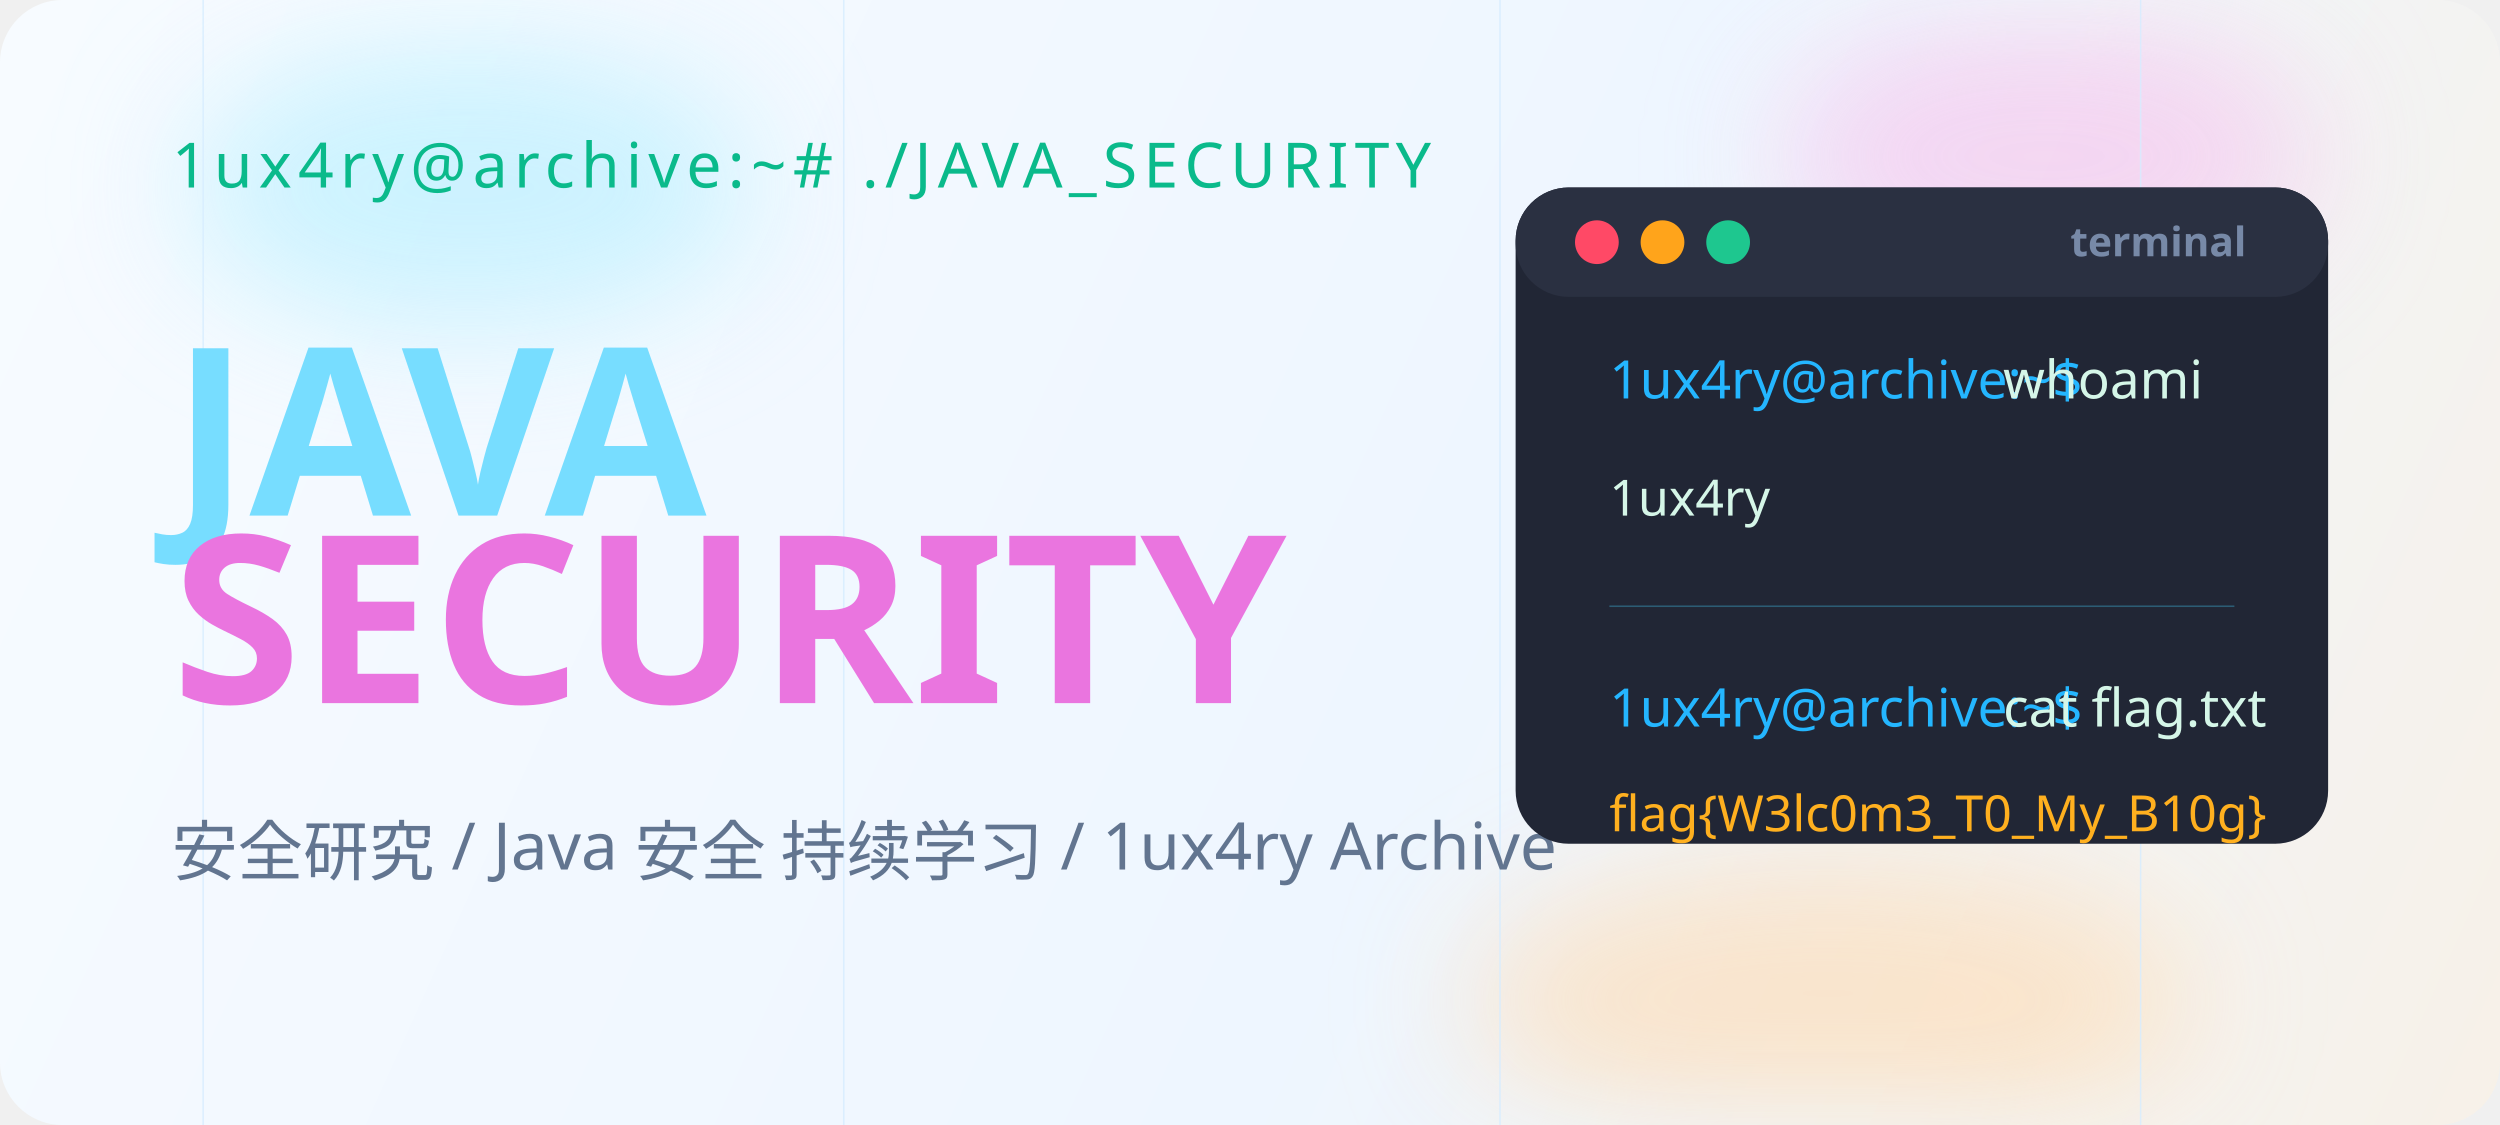
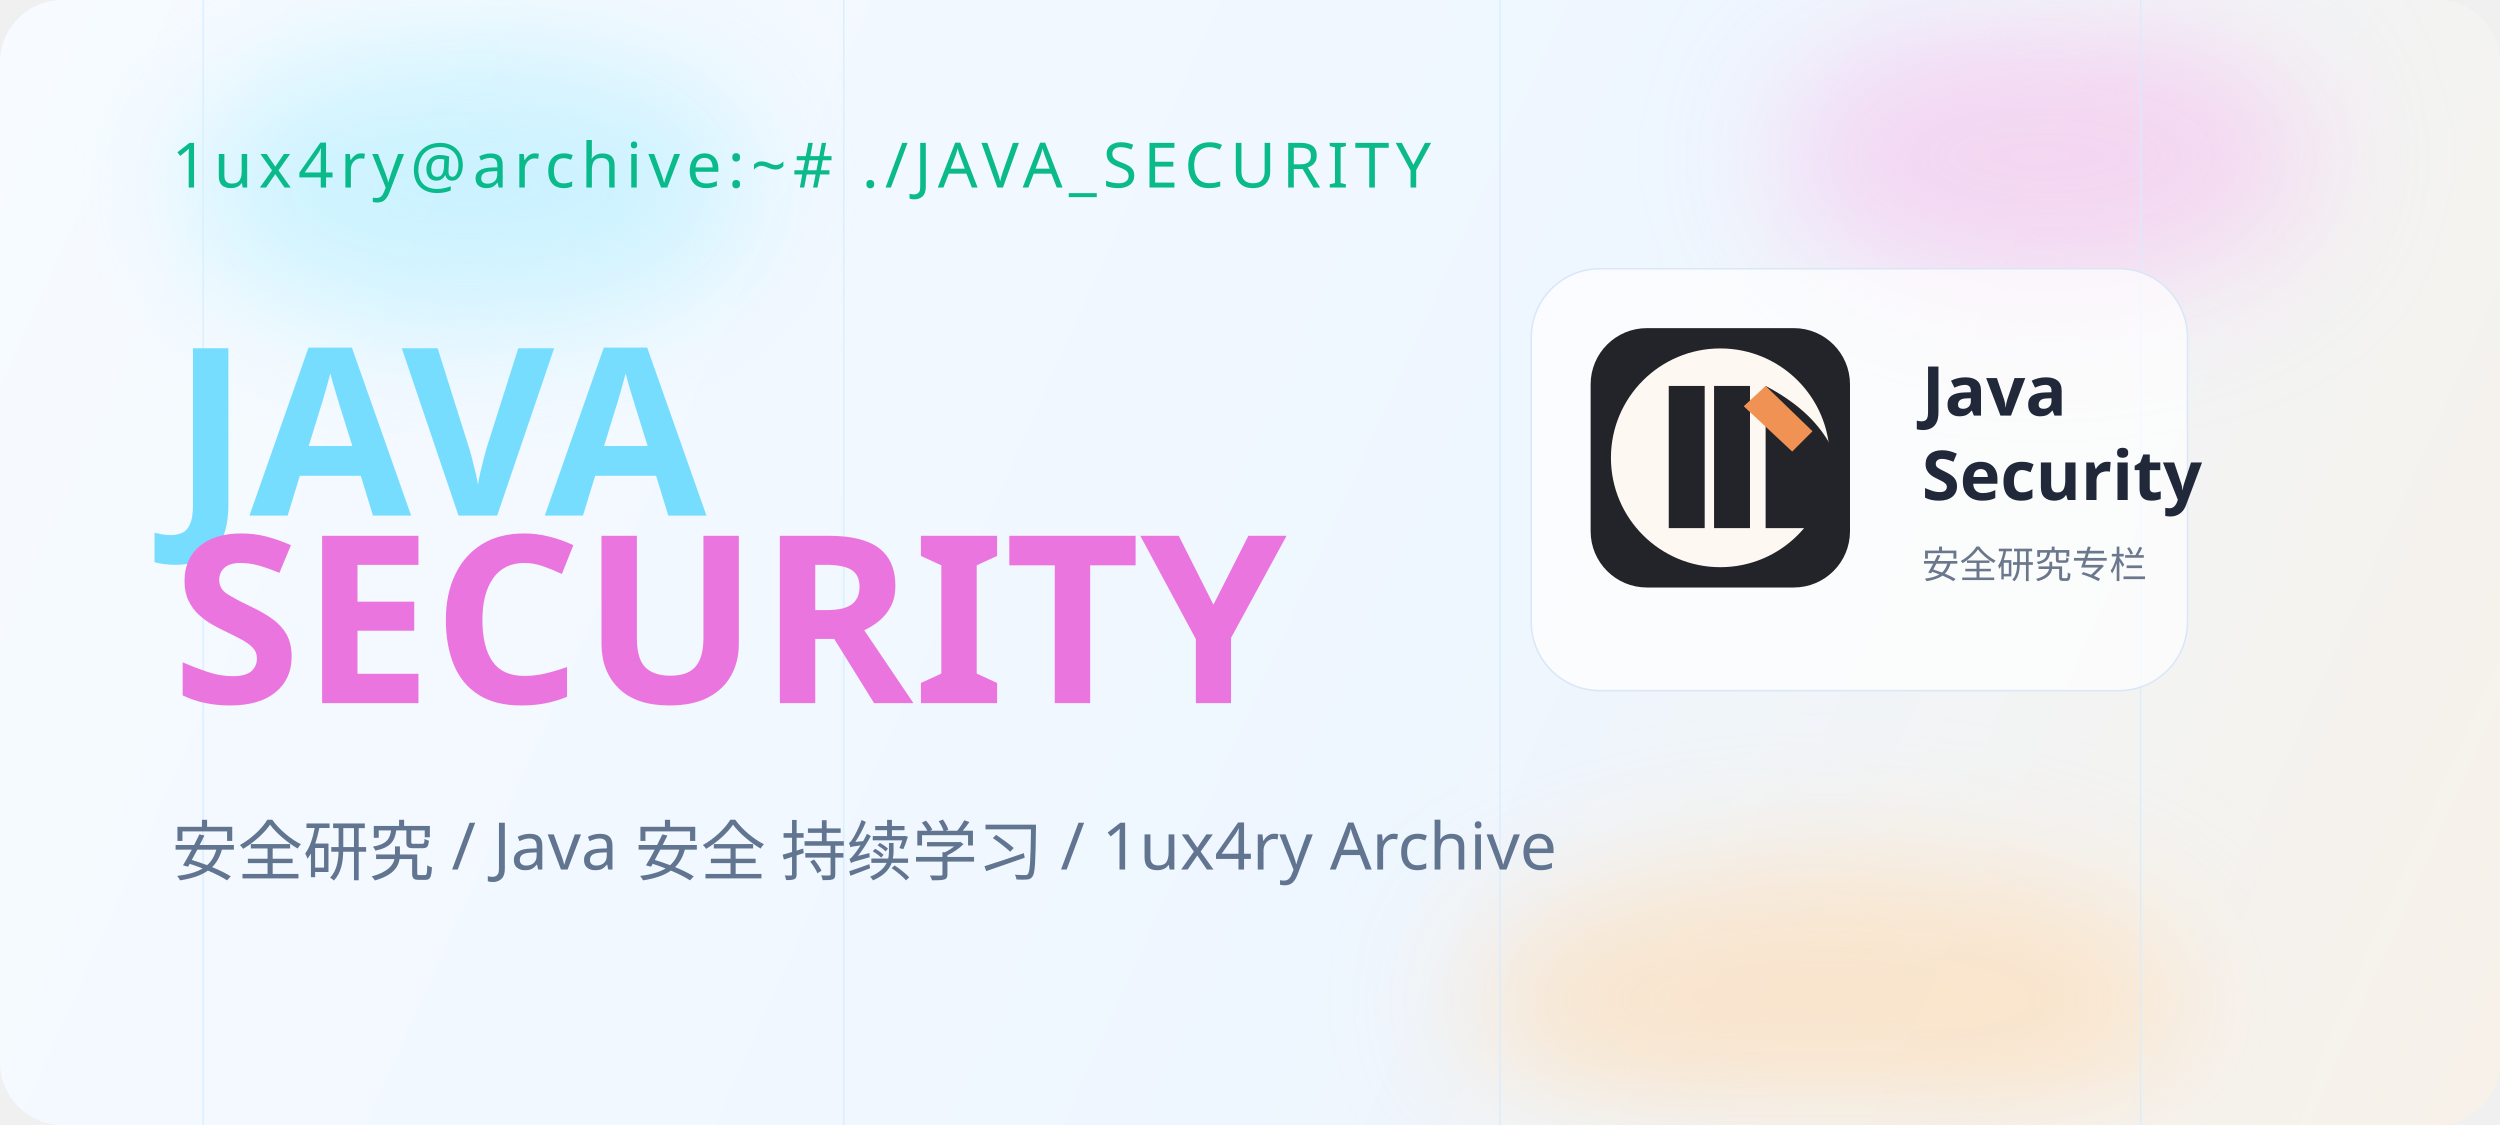
<svg xmlns="http://www.w3.org/2000/svg" width="1600" height="720" viewBox="0 0 1600 720" fill="none">
  <defs>
    <linearGradient id="bg" x1="0" y1="0" x2="1600" y2="720" gradientUnits="userSpaceOnUse">
      <stop stop-color="#F7FBFF" />
      <stop offset="0.58" stop-color="#EEF6FF" />
      <stop offset="1" stop-color="#F7F1E8" />
    </linearGradient>
    <filter id="blur" x="0" y="0" width="1600" height="720" filterUnits="userSpaceOnUse" color-interpolation-filters="sRGB">
      <feGaussianBlur stdDeviation="40" />
    </filter>
  </defs>
  <rect width="1600" height="720" rx="40" fill="url(#bg)" />
  <g opacity="0.58" filter="url(#blur)">
    <ellipse cx="300" cy="120" rx="180" ry="90" fill="#B0EEFF" />
    <ellipse cx="1310" cy="100" rx="170" ry="90" fill="#F6C1EE" />
    <ellipse cx="1170" cy="640" rx="230" ry="90" fill="#FFDAB0" />
  </g>
  <path d="M130 0V720" stroke="#D5ECFF" stroke-opacity="0.8" />
  <path d="M540 0V720" stroke="#D5ECFF" stroke-opacity="0.8" />
  <path d="M960 0V720" stroke="#D5ECFF" stroke-opacity="0.8" />
  <path d="M1370 0V720" stroke="#D5ECFF" stroke-opacity="0.8" />
  <text x="110" y="120" fill="#0ABA8B" font-family="'Space Grotesk', 'Noto Sans SC', sans-serif" font-size="40" letter-spacing="4">1ux4ry@archive:~# ./JAVA_SECURITY</text>
  <text x="110" y="330" fill="#77DDFF" font-family="'Space Grotesk', 'Noto Sans SC', sans-serif" font-size="150" font-weight="700">JAVA</text>
  <text x="110" y="450" fill="#EA75DF" font-family="'Space Grotesk', 'Noto Sans SC', sans-serif" font-size="150" font-weight="700">SECURITY</text>
  <text x="110" y="560" fill="#627590" font-family="'Noto Sans SC', sans-serif" font-size="42">安全研究 / Java 安全 持续学习 / 1ux4ry Archive</text>
-   <rect x="970" y="120" width="520" height="420" rx="34" fill="#212635" />
-   <rect x="970" y="120" width="520" height="70" rx="34" fill="#2A3041" />
-   <circle cx="1022" cy="155" r="14" fill="#FF4966" />
-   <circle cx="1064" cy="155" r="14" fill="#FFA41B" />
-   <circle cx="1106" cy="155" r="14" fill="#1EC78F" />
-   <text x="1325" y="164" fill="#7789A7" font-family="'Space Grotesk', 'Noto Sans SC', sans-serif" font-size="26" font-weight="700">terminal</text>
-   <text x="1030" y="255" fill="#24B6FF" font-family="'Space Grotesk', 'Noto Sans SC', sans-serif" font-size="34">1ux4ry@archive:~$</text>
-   <text x="1282" y="255" fill="#D5F6E8" font-family="'Space Grotesk', 'Noto Sans SC', sans-serif" font-size="34">whoami</text>
-   <text x="1030" y="330" fill="#D5F6E8" font-family="'Space Grotesk', 'Noto Sans SC', sans-serif" font-size="32">1ux4ry</text>
-   <line x1="1030" y1="388" x2="1430" y2="388" stroke="#2C5C74" />
-   <text x="1030" y="465" fill="#24B6FF" font-family="'Space Grotesk', 'Noto Sans SC', sans-serif" font-size="34">1ux4ry@archive:~$</text>
-   <text x="1282" y="465" fill="#D5F6E8" font-family="'Space Grotesk', 'Noto Sans SC', sans-serif" font-size="34">cat flag.txt</text>
-   <text x="1030" y="532" fill="#FFB01F" font-family="'Space Grotesk', 'Noto Sans SC', sans-serif" font-size="32">flag{W3lc0m3_T0_My_B10g}</text>
+   <g opacity="0.92">
+     <rect x="980" y="172" width="420" height="270" rx="44" fill="#FFFFFF" fill-opacity="0.74" stroke="#D8E6F8" />
+     <rect x="1018" y="210" width="166" height="166" rx="36" fill="#111217" />
+     <circle cx="1101" cy="293" r="70" fill="#FFF9F2" />
+     <path d="M1068 247H1091V338H1068V247Z" fill="#111217" />
+     <path d="M1097 247H1120V338H1097V247Z" fill="#111217" />
+     <path d="M1130 247C1168 267 1183 294 1183 338H1130V247Z" fill="#111217" />
+     <path d="M1130 247L1160 276L1147 289L1116 260L1130 247Z" fill="#F08A44" />
+     <text x="1230" y="266" fill="#0F172A" font-family="'Space Grotesk', 'Noto Sans SC', sans-serif" font-size="44" font-weight="700">Java</text>
+     <text x="1230" y="320" fill="#0F172A" font-family="'Space Grotesk', 'Noto Sans SC', sans-serif" font-size="44" font-weight="700">Security</text>
+     <text x="1230" y="370" fill="#5E6C84" font-family="'Noto Sans SC', sans-serif" font-size="24">安全研究专栏</text>
+   </g>
</svg>
